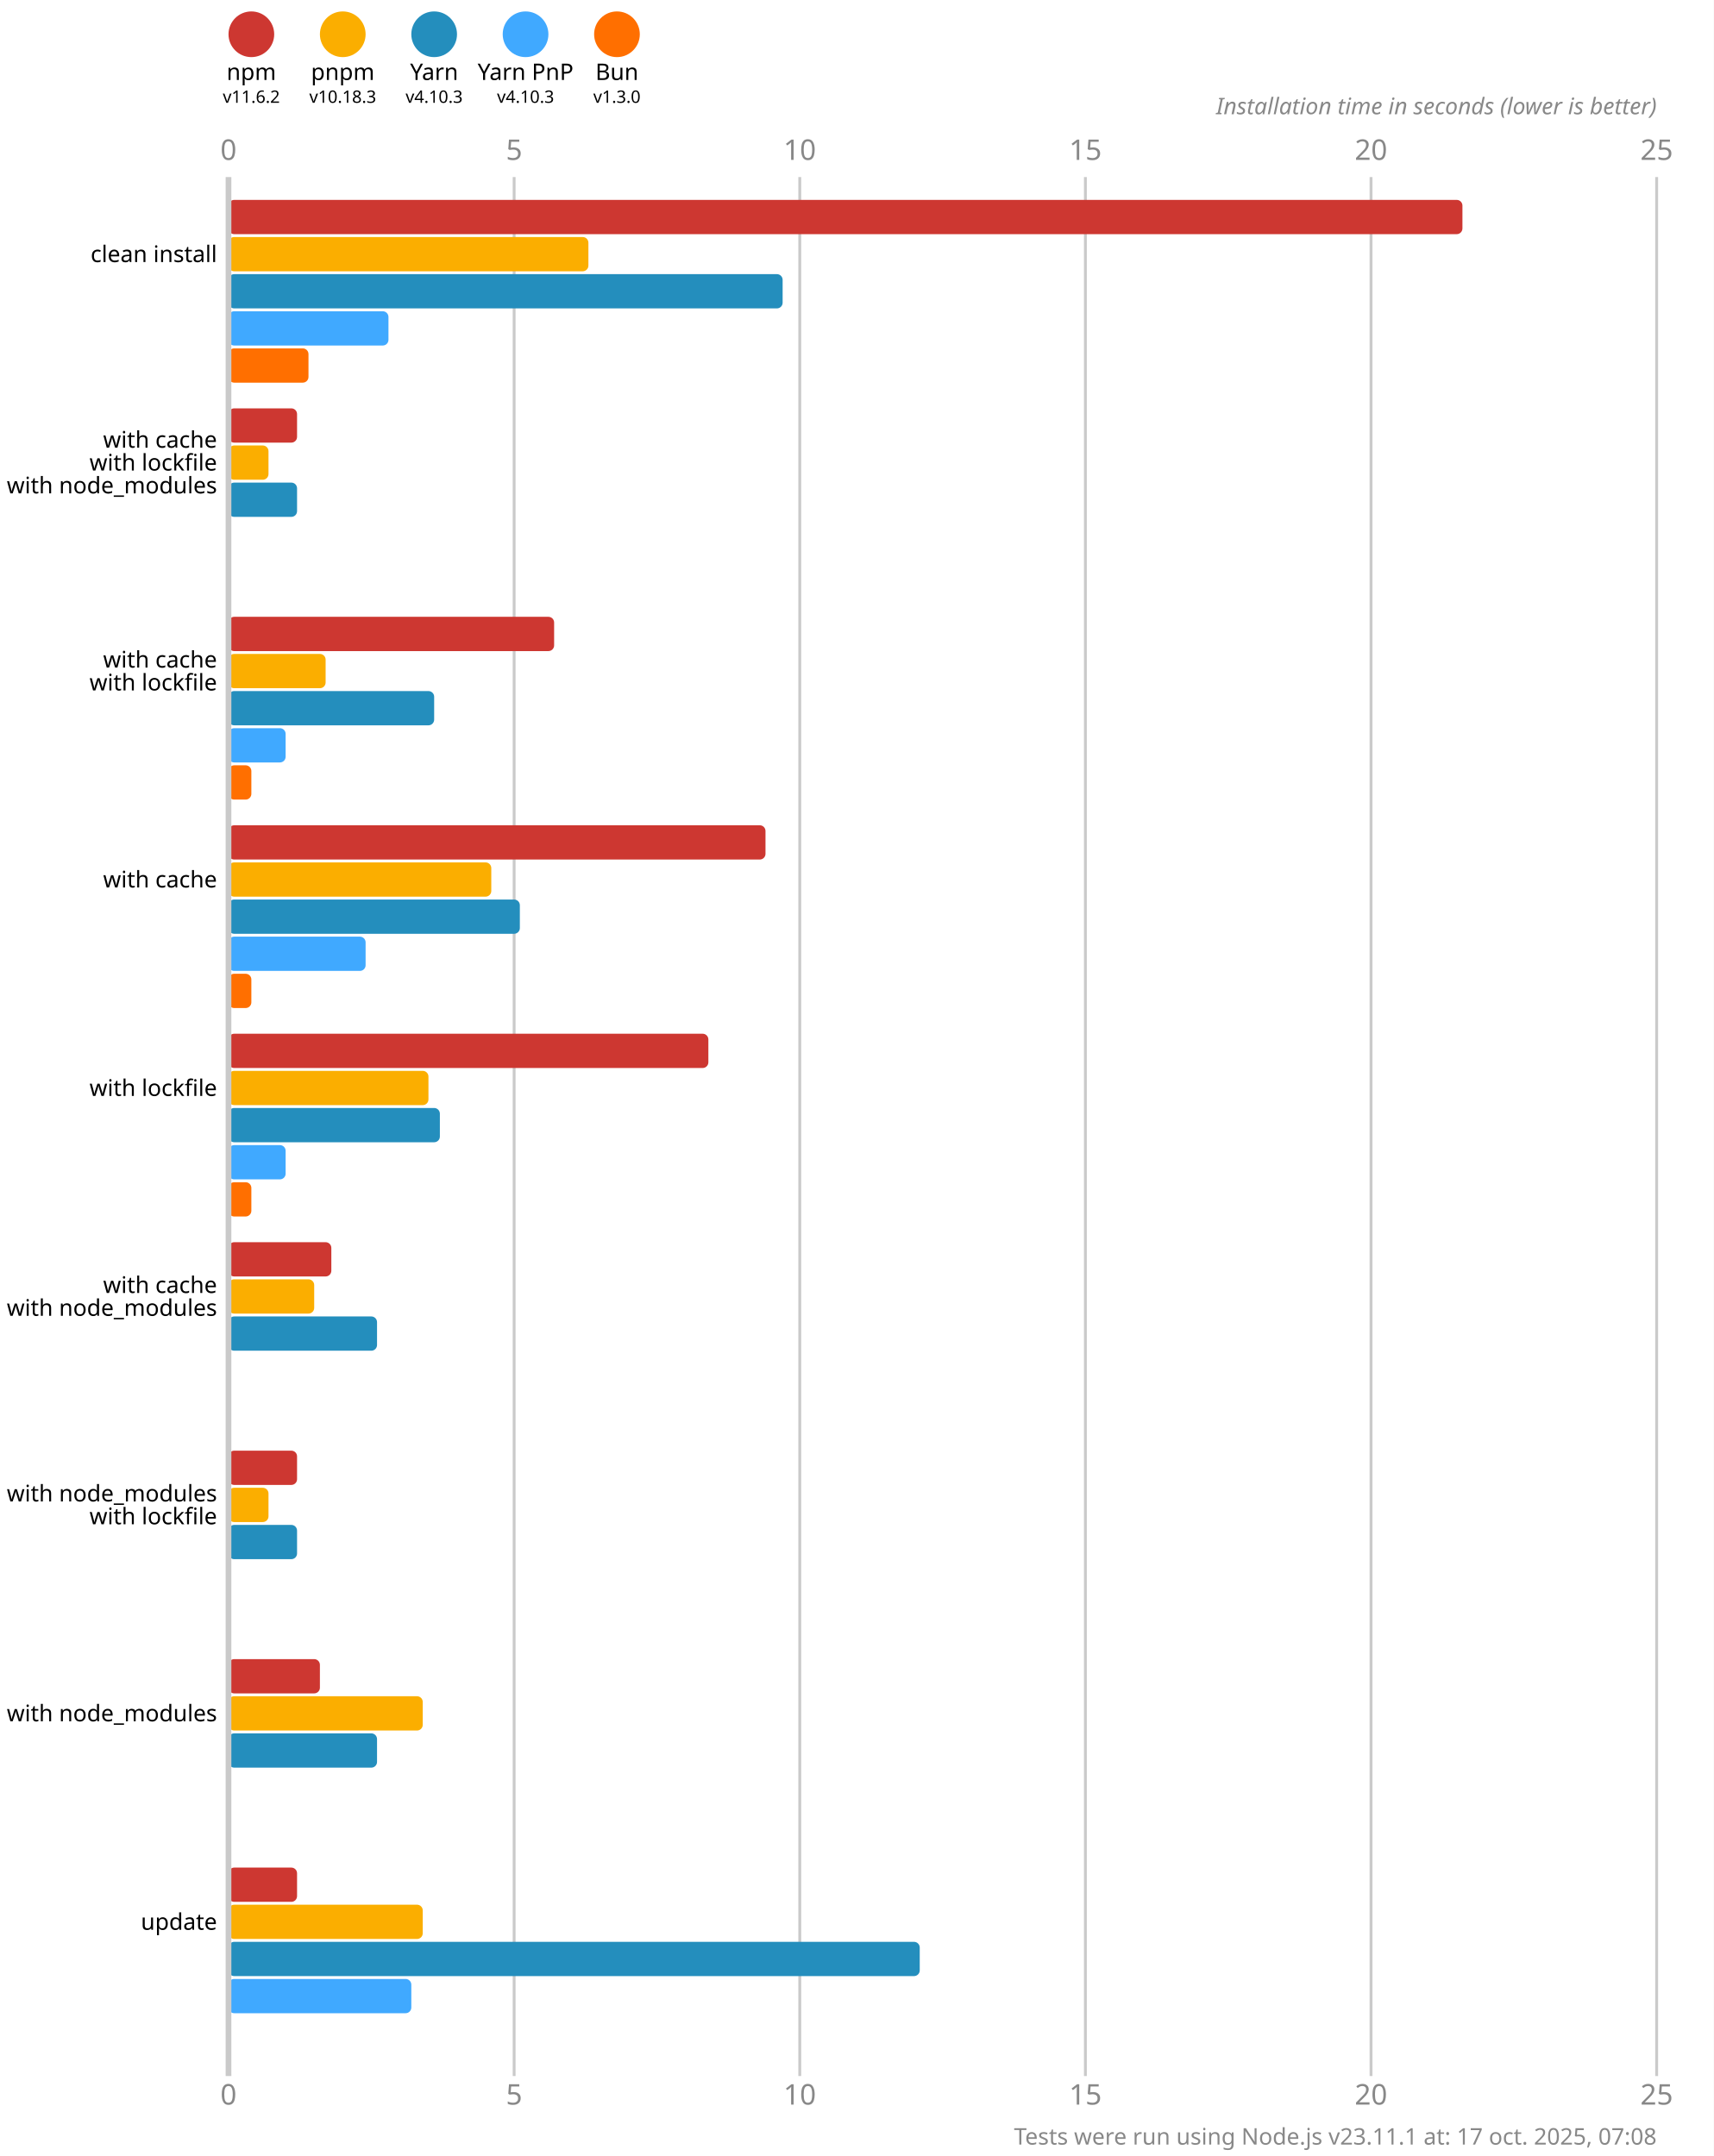
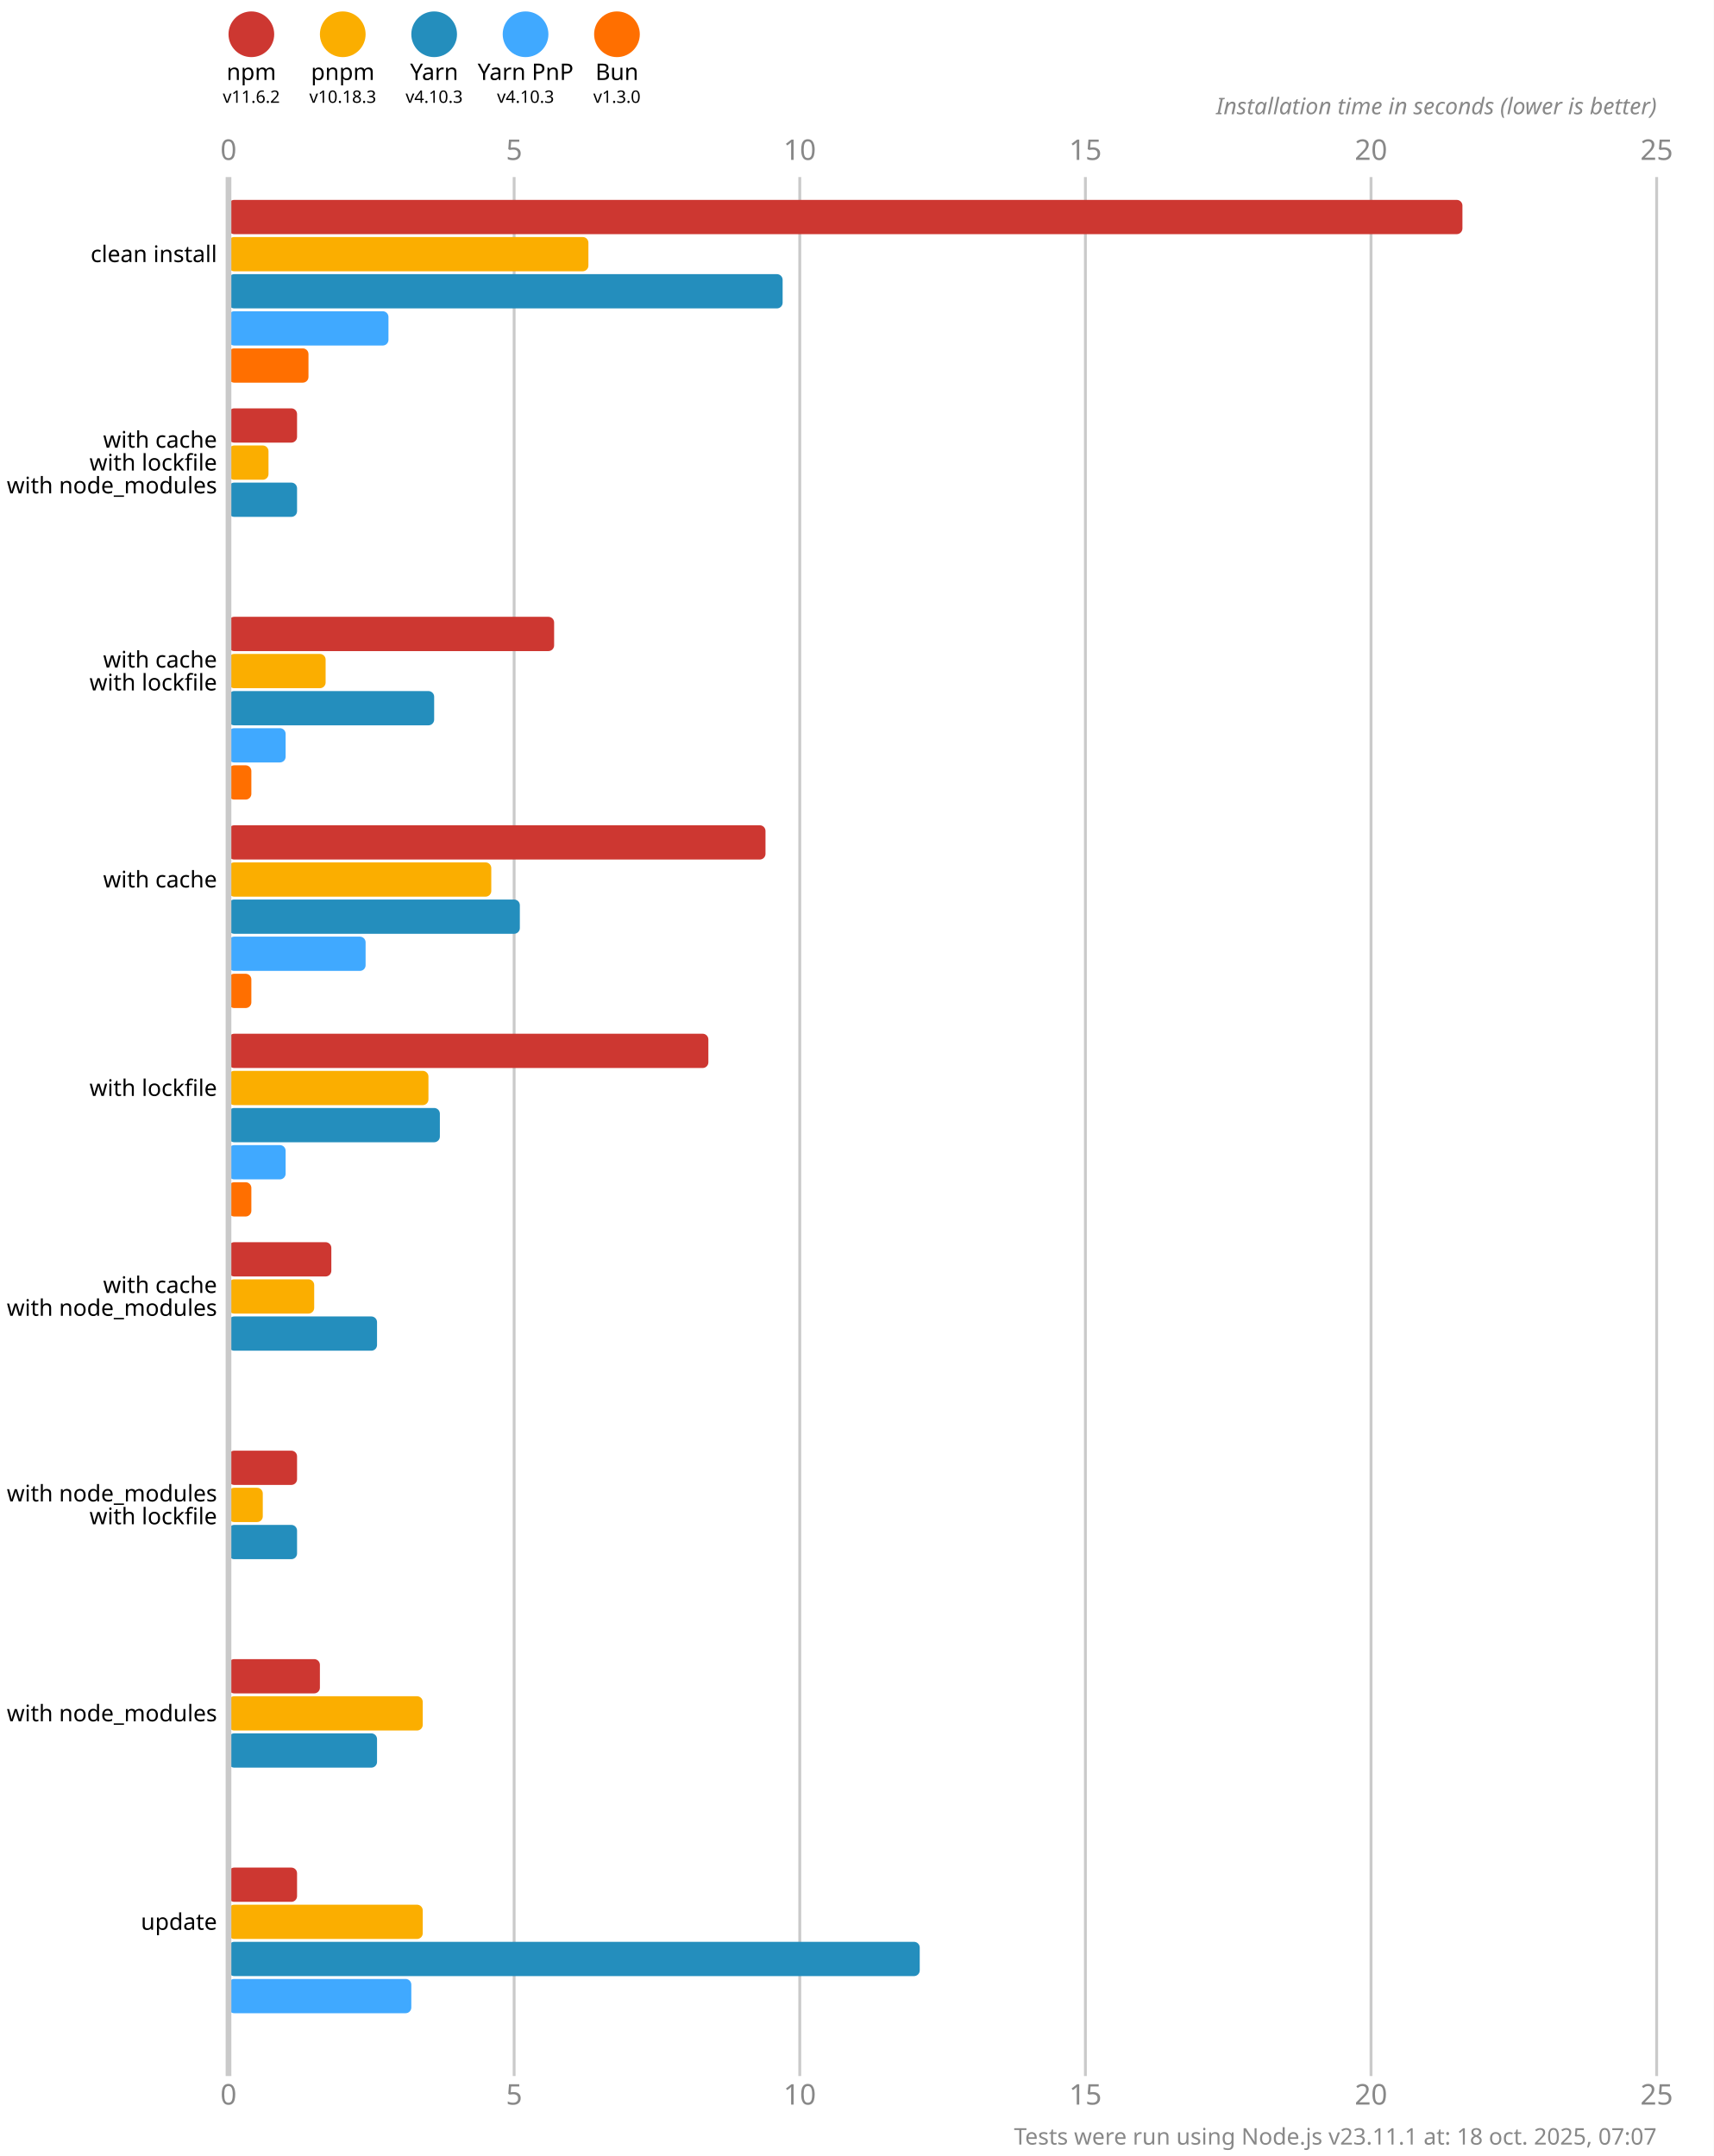
<svg xmlns="http://www.w3.org/2000/svg" version="1.1" viewBox="0 0 300 377.5">
  <style>
    .font { font-family: sans-serif; }
    .s3 { font-size: 3px; }
    .s4 { font-size: 4px; }
    .s5 { font-size: 5px; }
    .line { stroke: #cacaca; }
    .width { stroke-width: 0.5; }
    .text { fill: #888; }
  </style>
  <rect x="0" y="0" width="300" height="377.5" fill="#fff" />
  <circle cx="44" cy="6" r="4" fill="#cd3731" />
  <text x="44" y="14" class="font s4" text-anchor="middle">npm</text>
  <text x="44" y="18" class="font s3" text-anchor="middle">v11.6.2</text>
  <circle cx="60" cy="6" r="4" fill="#fbae00" />
  <text x="60" y="14" class="font s4" text-anchor="middle">pnpm</text>
  <text x="60" y="18" class="font s3" text-anchor="middle">v10.18.3</text>
  <circle cx="76" cy="6" r="4" fill="#248ebd" />
  <text x="76" y="14" class="font s4" text-anchor="middle">Yarn</text>
  <text x="76" y="18" class="font s3" text-anchor="middle">v4.10.3</text>
  <circle cx="92" cy="6" r="4" fill="#40a9ff" />
  <text x="92" y="14" class="font s4" text-anchor="middle">Yarn PnP</text>
  <text x="92" y="18" class="font s3" text-anchor="middle">v4.10.3</text>
  <circle cx="108" cy="6" r="4" fill="#ff6f00" />
  <text x="108" y="14" class="font s4" text-anchor="middle">Bun</text>
  <text x="108" y="18" class="font s3" text-anchor="middle">v1.3.0</text>
  <text x="40" y="28" class="font s5 text" text-anchor="middle">0</text>
  <text x="40" y="368.5" class="font s5 text" text-anchor="middle">0</text>
  <line x1="90" y1="31" x2="90" y2="363.5" class="line width" />
  <text x="90" y="28" class="font s5 text" text-anchor="middle">5</text>
  <text x="90" y="368.5" class="font s5 text" text-anchor="middle">5</text>
  <line x1="140" y1="31" x2="140" y2="363.5" class="line width" />
  <text x="140" y="28" class="font s5 text" text-anchor="middle">10</text>
  <text x="140" y="368.5" class="font s5 text" text-anchor="middle">10</text>
  <line x1="190" y1="31" x2="190" y2="363.5" class="line width" />
  <text x="190" y="28" class="font s5 text" text-anchor="middle">15</text>
  <text x="190" y="368.5" class="font s5 text" text-anchor="middle">15</text>
  <line x1="240" y1="31" x2="240" y2="363.5" class="line width" />
  <text x="240" y="28" class="font s5 text" text-anchor="middle">20</text>
  <text x="240" y="368.5" class="font s5 text" text-anchor="middle">20</text>
  <line x1="290" y1="31" x2="290" y2="363.5" class="line width" />
  <text x="290" y="28" class="font s5 text" text-anchor="middle">25</text>
  <text x="290" y="368.5" class="font s5 text" text-anchor="middle">25</text>
  <text x="290" y="20" class="font s4 text" font-style="italic" text-anchor="end">Installation time in seconds (lower is better)</text>
  <rect x="40" y="35" width="216" height="6" fill="#cd3731" rx="1" ry="1" />
  <rect x="40" y="41.5" width="63" height="6" fill="#fbae00" rx="1" ry="1" />
  <rect x="40" y="48" width="97" height="6" fill="#248ebd" rx="1" ry="1" />
  <rect x="40" y="54.5" width="28" height="6" fill="#40a9ff" rx="1" ry="1" />
  <rect x="40" y="61" width="14" height="6" fill="#ff6f00" rx="1" ry="1" />
  <rect x="40" y="71.5" width="12" height="6" fill="#cd3731" rx="1" ry="1" />
  <rect x="40" y="78" width="7" height="6" fill="#fbae00" rx="1" ry="1" />
  <rect x="40" y="84.5" width="12" height="6" fill="#248ebd" rx="1" ry="1" />
  <rect x="40" y="91" width="0" height="6" fill="#40a9ff" rx="1" ry="1" />
  <rect x="40" y="97.5" width="0" height="6" fill="#ff6f00" rx="1" ry="1" />
  <rect x="40" y="108" width="57" height="6" fill="#cd3731" rx="1" ry="1" />
  <rect x="40" y="114.5" width="17" height="6" fill="#fbae00" rx="1" ry="1" />
  <rect x="40" y="121" width="36" height="6" fill="#248ebd" rx="1" ry="1" />
  <rect x="40" y="127.5" width="10" height="6" fill="#40a9ff" rx="1" ry="1" />
  <rect x="40" y="134" width="4" height="6" fill="#ff6f00" rx="1" ry="1" />
  <rect x="40" y="144.5" width="94" height="6" fill="#cd3731" rx="1" ry="1" />
  <rect x="40" y="151" width="46" height="6" fill="#fbae00" rx="1" ry="1" />
  <rect x="40" y="157.5" width="51" height="6" fill="#248ebd" rx="1" ry="1" />
  <rect x="40" y="164" width="24" height="6" fill="#40a9ff" rx="1" ry="1" />
  <rect x="40" y="170.5" width="4" height="6" fill="#ff6f00" rx="1" ry="1" />
  <rect x="40" y="181" width="84" height="6" fill="#cd3731" rx="1" ry="1" />
  <rect x="40" y="187.5" width="35" height="6" fill="#fbae00" rx="1" ry="1" />
  <rect x="40" y="194" width="37" height="6" fill="#248ebd" rx="1" ry="1" />
  <rect x="40" y="200.5" width="10" height="6" fill="#40a9ff" rx="1" ry="1" />
  <rect x="40" y="207" width="4" height="6" fill="#ff6f00" rx="1" ry="1" />
  <rect x="40" y="217.5" width="18" height="6" fill="#cd3731" rx="1" ry="1" />
  <rect x="40" y="224" width="15" height="6" fill="#fbae00" rx="1" ry="1" />
  <rect x="40" y="230.5" width="26" height="6" fill="#248ebd" rx="1" ry="1" />
  <rect x="40" y="237" width="0" height="6" fill="#40a9ff" rx="1" ry="1" />
  <rect x="40" y="243.5" width="0" height="6" fill="#ff6f00" rx="1" ry="1" />
  <rect x="40" y="254" width="12" height="6" fill="#cd3731" rx="1" ry="1" />
-   <rect x="40" y="260.5" width="7" height="6" fill="#fbae00" rx="1" ry="1" />
+   <rect x="40" y="260.5" width="6" height="6" fill="#fbae00" rx="1" ry="1" />
  <rect x="40" y="267" width="12" height="6" fill="#248ebd" rx="1" ry="1" />
  <rect x="40" y="273.5" width="0" height="6" fill="#40a9ff" rx="1" ry="1" />
  <rect x="40" y="280" width="0" height="6" fill="#ff6f00" rx="1" ry="1" />
  <rect x="40" y="290.5" width="16" height="6" fill="#cd3731" rx="1" ry="1" />
  <rect x="40" y="297" width="34" height="6" fill="#fbae00" rx="1" ry="1" />
  <rect x="40" y="303.5" width="26" height="6" fill="#248ebd" rx="1" ry="1" />
  <rect x="40" y="310" width="0" height="6" fill="#40a9ff" rx="1" ry="1" />
  <rect x="40" y="316.5" width="0" height="6" fill="#ff6f00" rx="1" ry="1" />
  <rect x="40" y="327" width="12" height="6" fill="#cd3731" rx="1" ry="1" />
  <rect x="40" y="333.5" width="34" height="6" fill="#fbae00" rx="1" ry="1" />
  <rect x="40" y="340" width="121" height="6" fill="#248ebd" rx="1" ry="1" />
  <rect x="40" y="346.5" width="32" height="6" fill="#40a9ff" rx="1" ry="1" />
  <rect x="40" y="353" width="0" height="6" fill="#ff6f00" rx="1" ry="1" />
  <line x1="40" y1="31" x2="40" y2="363.5" class="line" />
  <text x="38" y="44.5" class="font s4" dominant-baseline="middle" text-anchor="end">clean install</text>
  <text x="38" y="77" class="font s4" dominant-baseline="middle" text-anchor="end">with cache</text>
  <text x="38" y="81" class="font s4" dominant-baseline="middle" text-anchor="end">with lockfile</text>
  <text x="38" y="85" class="font s4" dominant-baseline="middle" text-anchor="end">with node_modules</text>
  <text x="38" y="115.5" class="font s4" dominant-baseline="middle" text-anchor="end">with cache</text>
  <text x="38" y="119.5" class="font s4" dominant-baseline="middle" text-anchor="end">with lockfile</text>
  <text x="38" y="154" class="font s4" dominant-baseline="middle" text-anchor="end">with cache</text>
  <text x="38" y="190.5" class="font s4" dominant-baseline="middle" text-anchor="end">with lockfile</text>
  <text x="38" y="225" class="font s4" dominant-baseline="middle" text-anchor="end">with cache</text>
  <text x="38" y="229" class="font s4" dominant-baseline="middle" text-anchor="end">with node_modules</text>
  <text x="38" y="261.5" class="font s4" dominant-baseline="middle" text-anchor="end">with node_modules</text>
  <text x="38" y="265.5" class="font s4" dominant-baseline="middle" text-anchor="end">with lockfile</text>
  <text x="38" y="300" class="font s4" dominant-baseline="middle" text-anchor="end">with node_modules</text>
  <text x="38" y="336.5" class="font s4" dominant-baseline="middle" text-anchor="end">update</text>
-   <text x="290" y="375.5" class="font s4 text" text-anchor="end">Tests were run using Node.js v23.11.1 at: 17 oct. 2025, 07:08</text>
+   <text x="290" y="375.5" class="font s4 text" text-anchor="end">Tests were run using Node.js v23.11.1 at: 18 oct. 2025, 07:07</text>
</svg>
